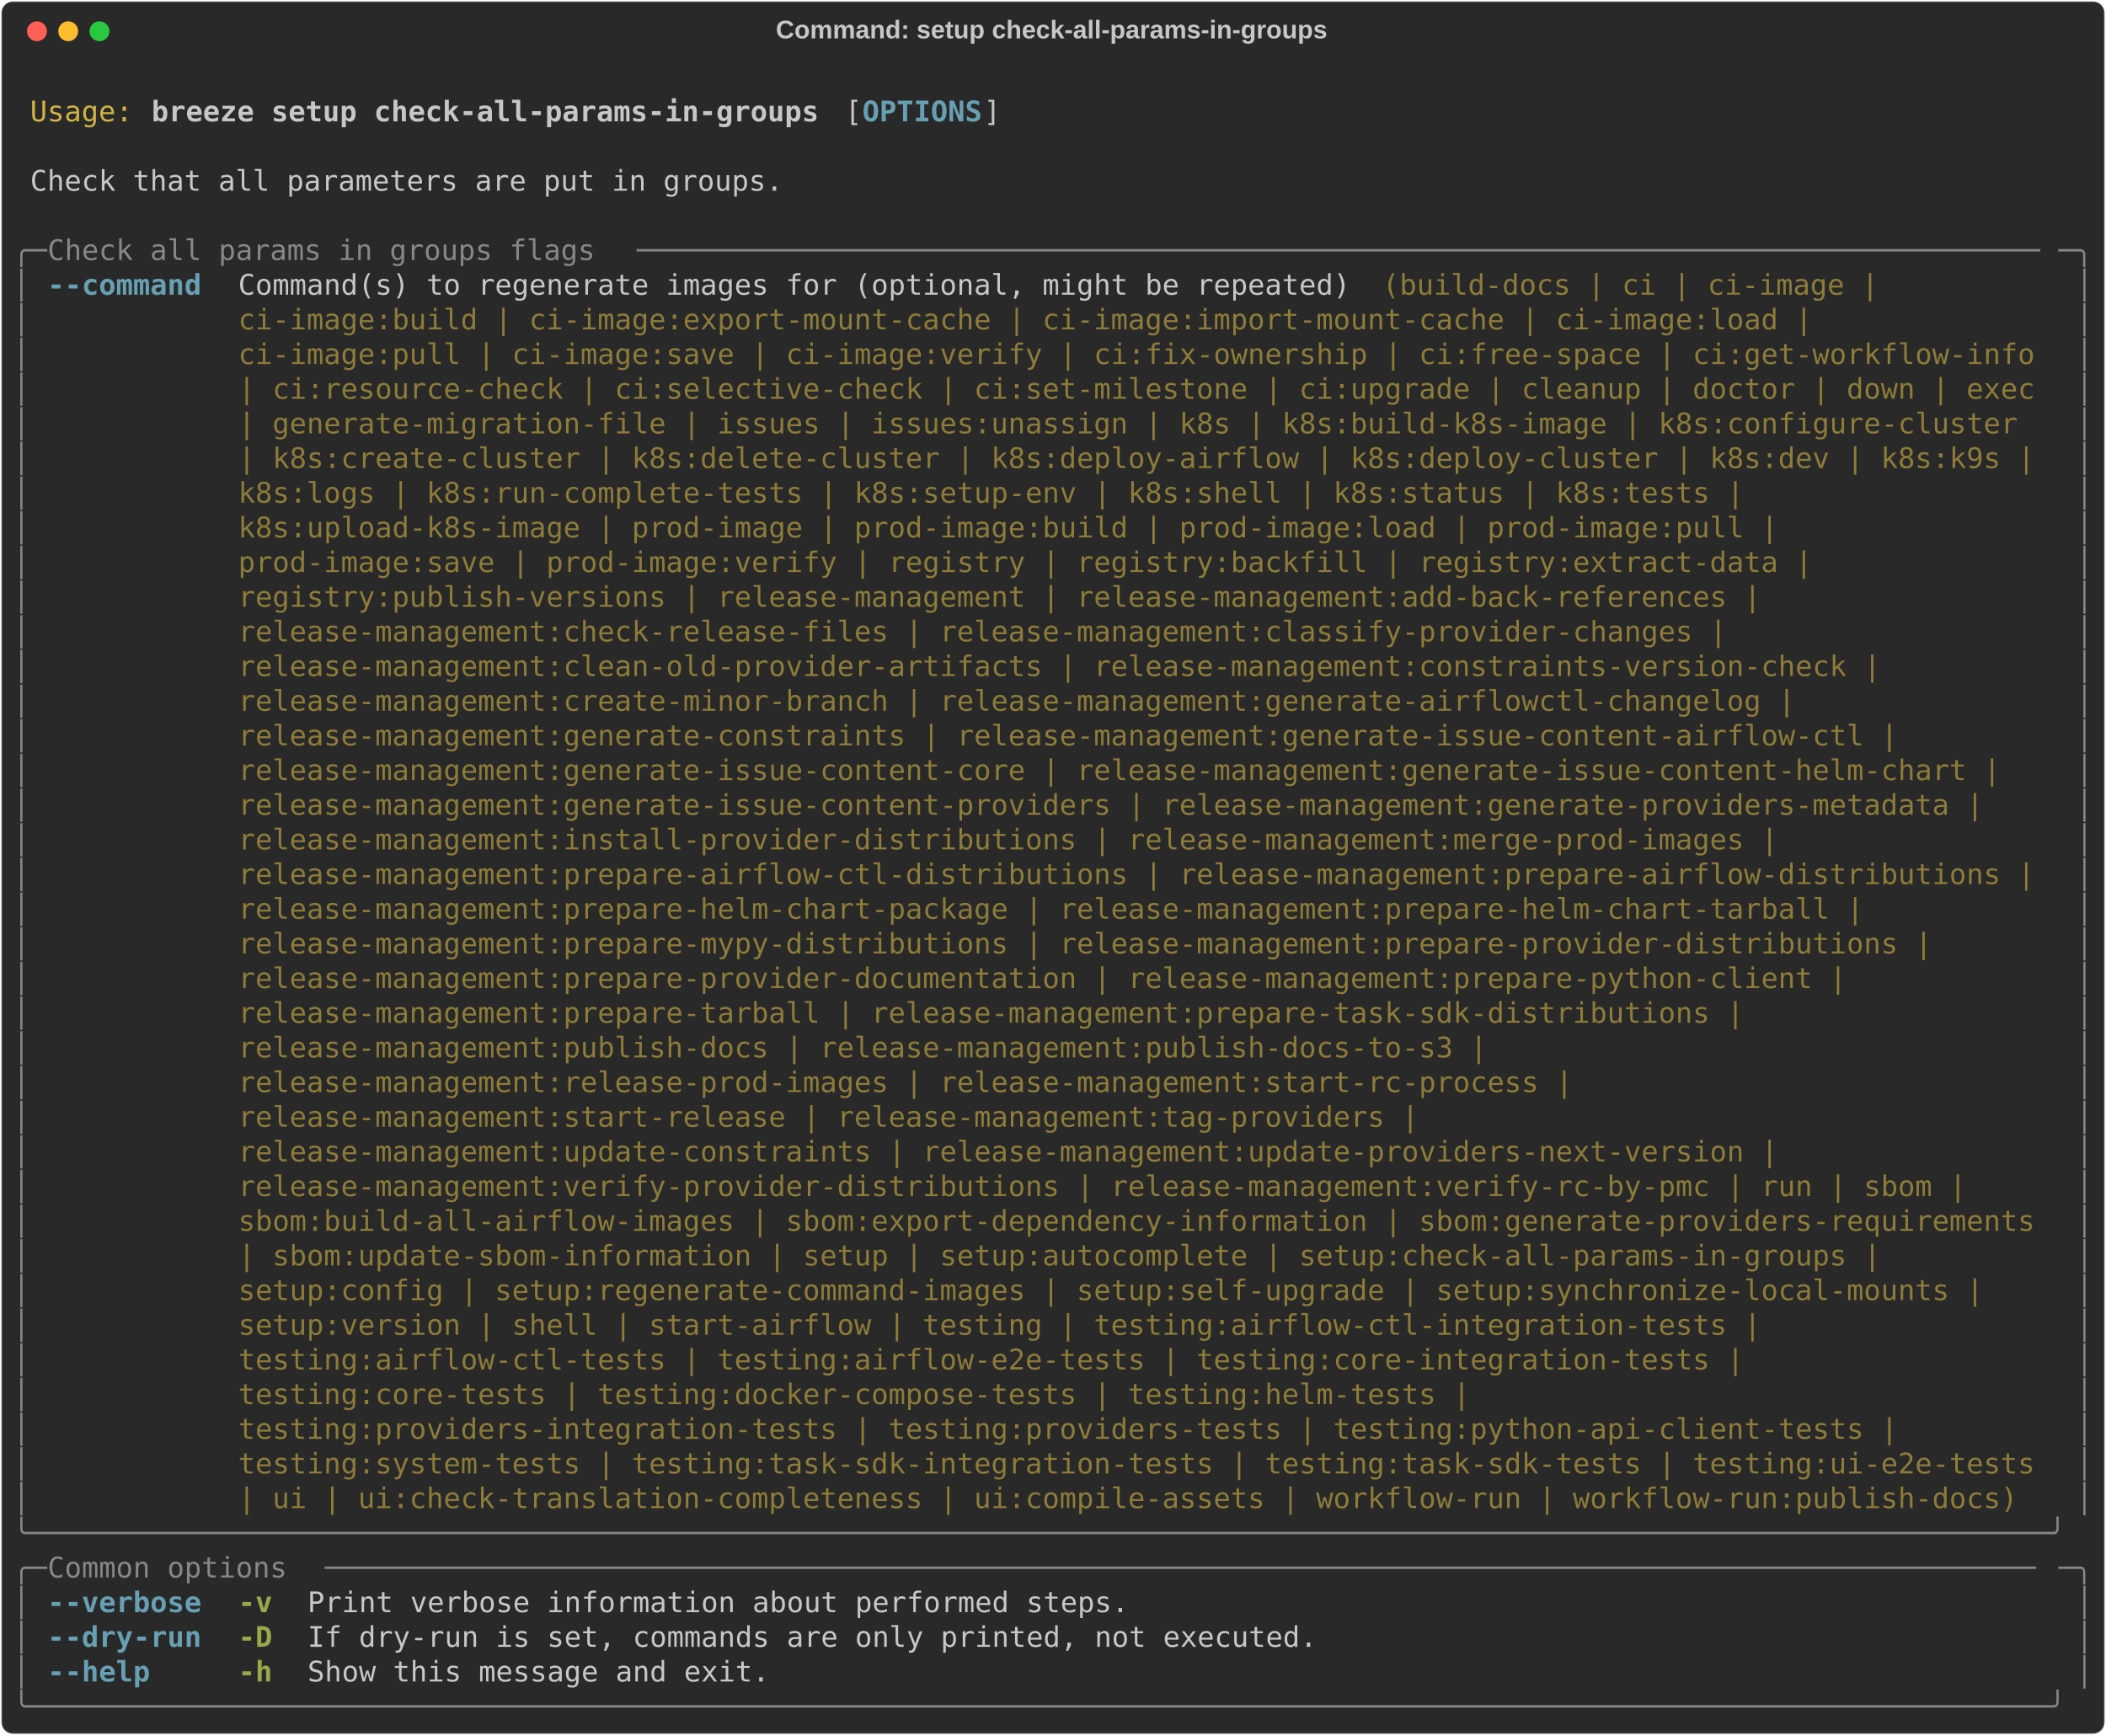
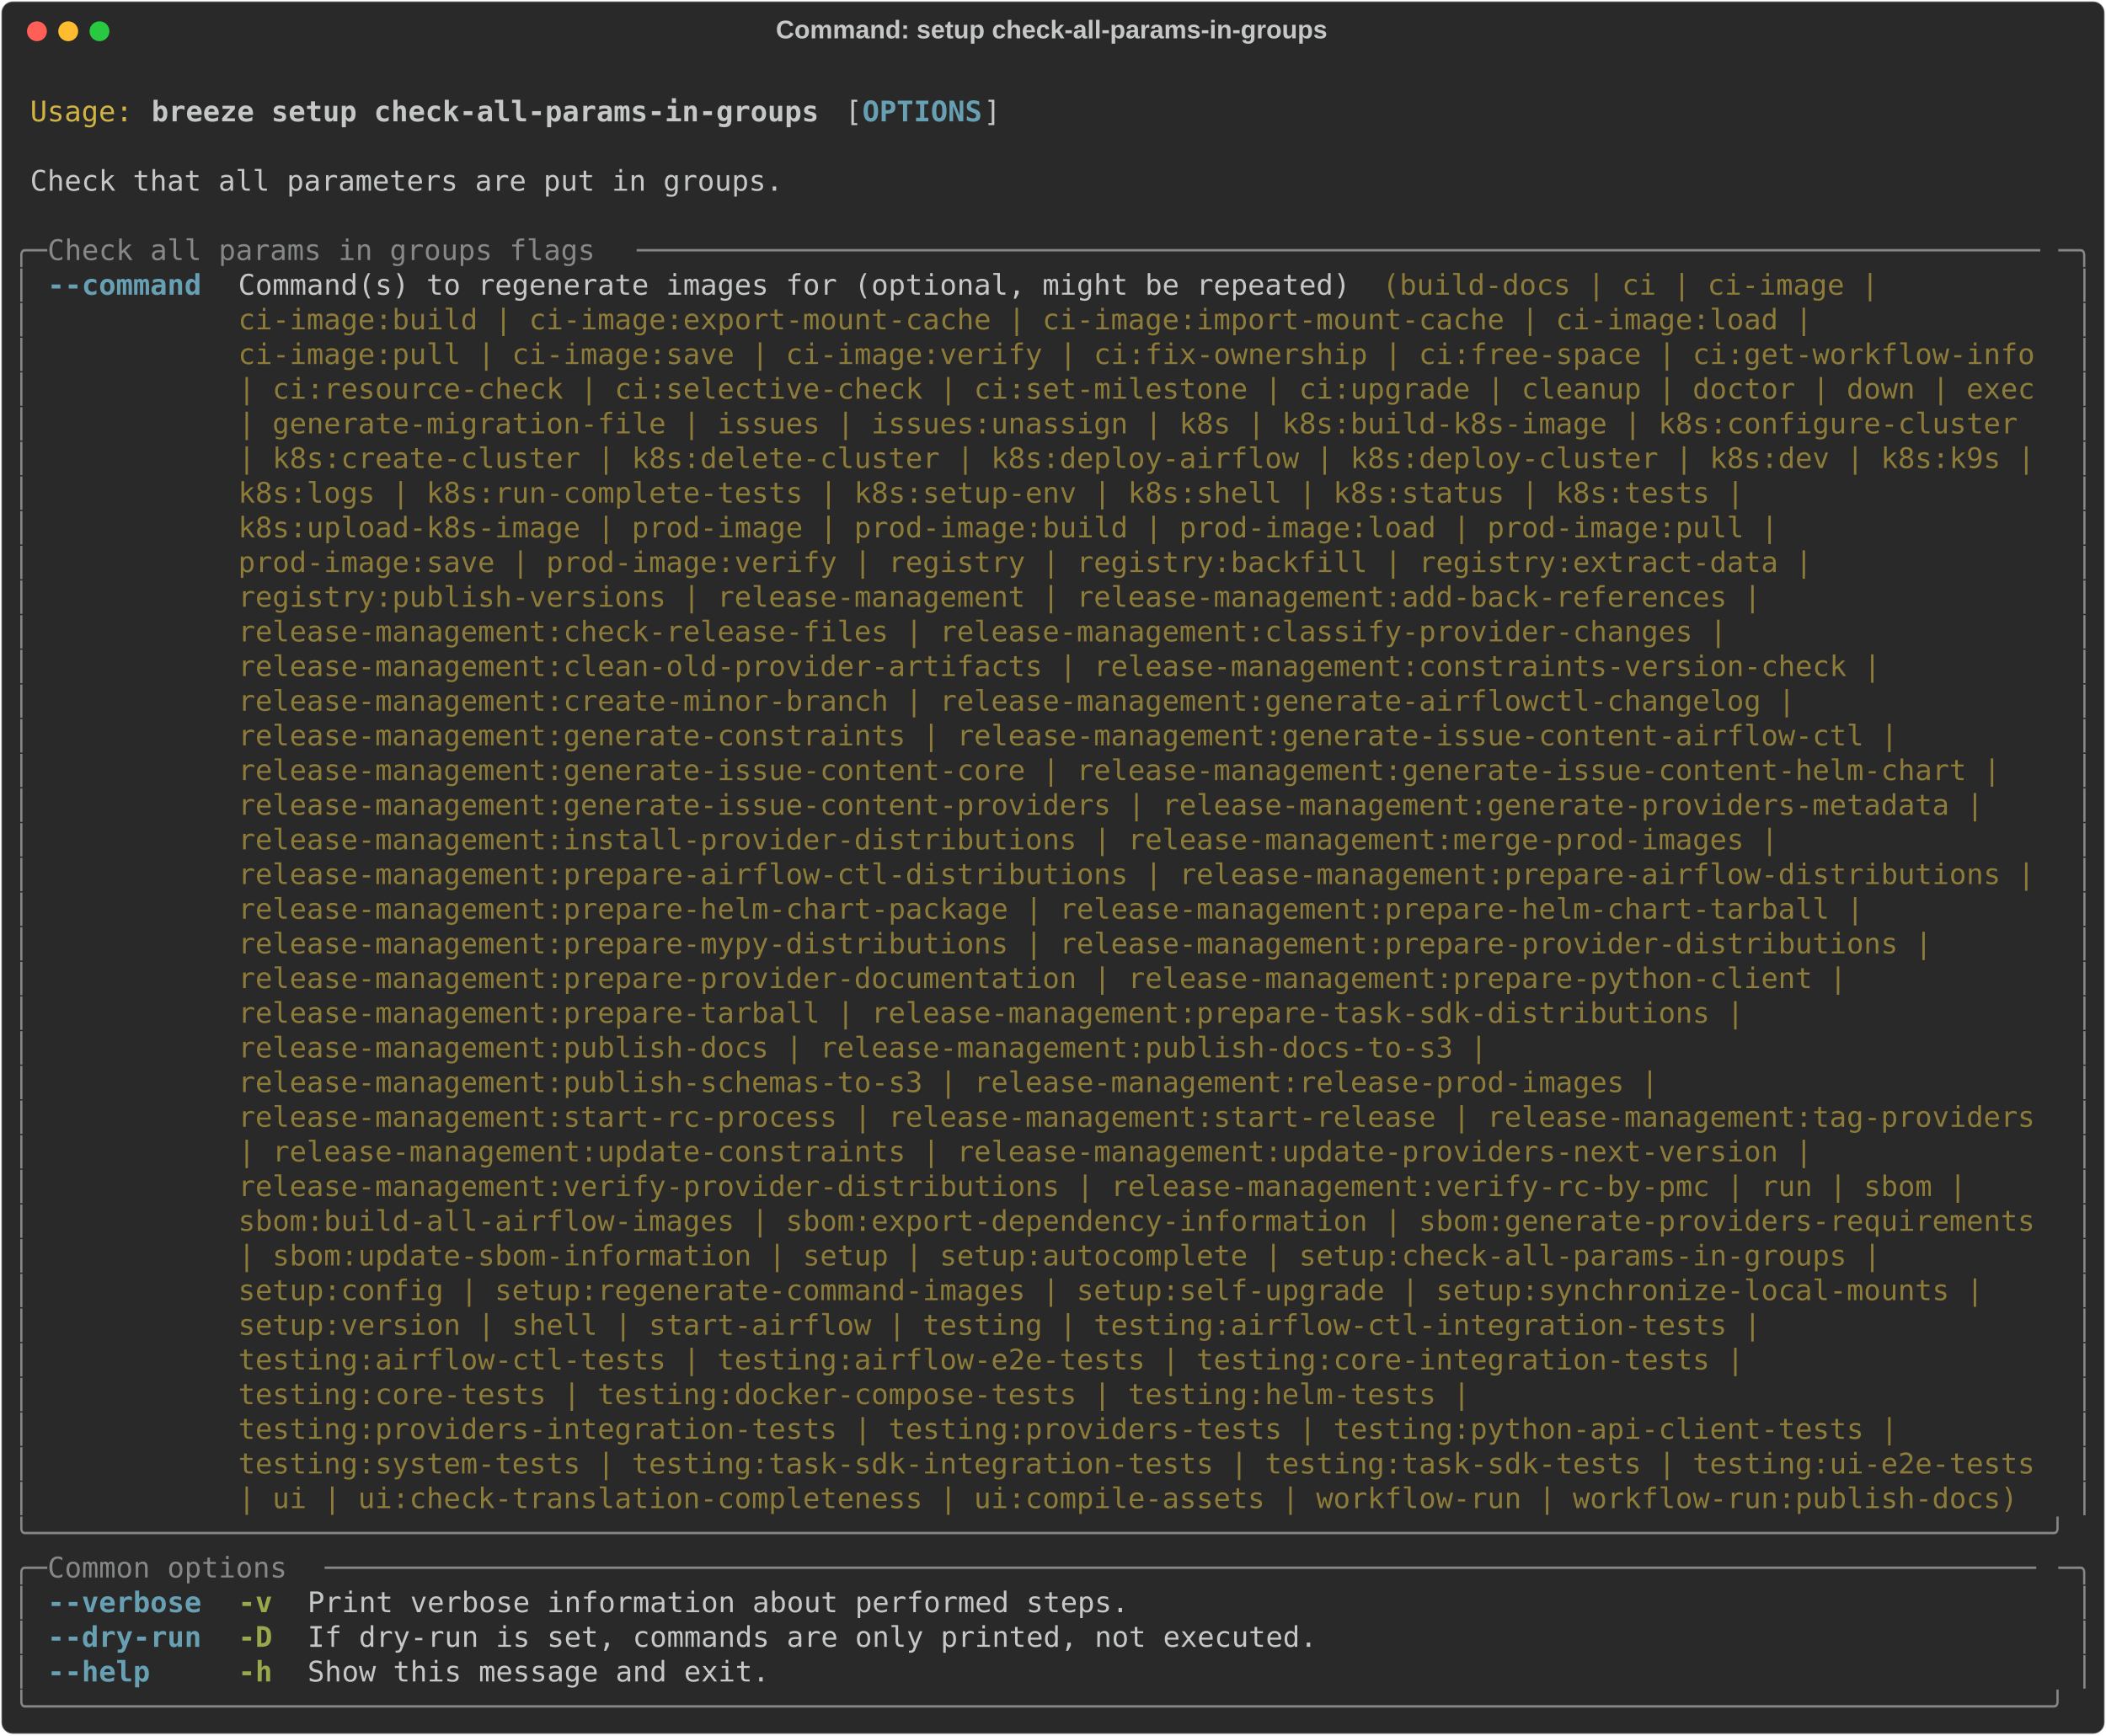
<svg xmlns="http://www.w3.org/2000/svg" class="rich-terminal" viewBox="0 0 1482 1221.2">
  <style>

    @font-face {
        font-family: "Fira Code";
        src: local("FiraCode-Regular"),
                url("https://cdnjs.cloudflare.com/ajax/libs/firacode/6.2.0/woff2/FiraCode-Regular.woff2") format("woff2"),
                url("https://cdnjs.cloudflare.com/ajax/libs/firacode/6.2.0/woff/FiraCode-Regular.woff") format("woff");
        font-style: normal;
        font-weight: 400;
    }
    @font-face {
        font-family: "Fira Code";
        src: local("FiraCode-Bold"),
                url("https://cdnjs.cloudflare.com/ajax/libs/firacode/6.2.0/woff2/FiraCode-Bold.woff2") format("woff2"),
                url("https://cdnjs.cloudflare.com/ajax/libs/firacode/6.2.0/woff/FiraCode-Bold.woff") format("woff");
        font-style: bold;
        font-weight: 700;
    }

    .breeze-setup-check-all-params-in-groups-matrix {
        font-family: Fira Code, monospace;
        font-size: 20px;
        line-height: 24.4px;
        font-variant-east-asian: full-width;
    }

    .breeze-setup-check-all-params-in-groups-title {
        font-size: 18px;
        font-weight: bold;
        font-family: arial;
    }

    .breeze-setup-check-all-params-in-groups-r1 { fill: #c5c8c6 }
.breeze-setup-check-all-params-in-groups-r2 { fill: #d0b344 }
.breeze-setup-check-all-params-in-groups-r3 { fill: #c5c8c6;font-weight: bold }
.breeze-setup-check-all-params-in-groups-r4 { fill: #68a0b3;font-weight: bold }
.breeze-setup-check-all-params-in-groups-r5 { fill: #868887 }
.breeze-setup-check-all-params-in-groups-r6 { fill: #8d7b39 }
.breeze-setup-check-all-params-in-groups-r7 { fill: #98a84b;font-weight: bold }
    </style>
  <defs>
    <clipPath id="breeze-setup-check-all-params-in-groups-clip-terminal">
      <rect x="0" y="0" width="1463.0" height="1170.2" />
    </clipPath>
    <clipPath id="breeze-setup-check-all-params-in-groups-line-0">
      <rect x="0" y="1.5" width="1464" height="24.65" />
    </clipPath>
    <clipPath id="breeze-setup-check-all-params-in-groups-line-1">
      <rect x="0" y="25.9" width="1464" height="24.65" />
    </clipPath>
    <clipPath id="breeze-setup-check-all-params-in-groups-line-2">
      <rect x="0" y="50.3" width="1464" height="24.65" />
    </clipPath>
    <clipPath id="breeze-setup-check-all-params-in-groups-line-3">
      <rect x="0" y="74.7" width="1464" height="24.65" />
    </clipPath>
    <clipPath id="breeze-setup-check-all-params-in-groups-line-4">
      <rect x="0" y="99.1" width="1464" height="24.65" />
    </clipPath>
    <clipPath id="breeze-setup-check-all-params-in-groups-line-5">
      <rect x="0" y="123.5" width="1464" height="24.65" />
    </clipPath>
    <clipPath id="breeze-setup-check-all-params-in-groups-line-6">
      <rect x="0" y="147.9" width="1464" height="24.65" />
    </clipPath>
    <clipPath id="breeze-setup-check-all-params-in-groups-line-7">
      <rect x="0" y="172.3" width="1464" height="24.65" />
    </clipPath>
    <clipPath id="breeze-setup-check-all-params-in-groups-line-8">
      <rect x="0" y="196.7" width="1464" height="24.65" />
    </clipPath>
    <clipPath id="breeze-setup-check-all-params-in-groups-line-9">
      <rect x="0" y="221.1" width="1464" height="24.65" />
    </clipPath>
    <clipPath id="breeze-setup-check-all-params-in-groups-line-10">
      <rect x="0" y="245.5" width="1464" height="24.65" />
    </clipPath>
    <clipPath id="breeze-setup-check-all-params-in-groups-line-11">
      <rect x="0" y="269.9" width="1464" height="24.65" />
    </clipPath>
    <clipPath id="breeze-setup-check-all-params-in-groups-line-12">
      <rect x="0" y="294.3" width="1464" height="24.65" />
    </clipPath>
    <clipPath id="breeze-setup-check-all-params-in-groups-line-13">
      <rect x="0" y="318.7" width="1464" height="24.65" />
    </clipPath>
    <clipPath id="breeze-setup-check-all-params-in-groups-line-14">
      <rect x="0" y="343.1" width="1464" height="24.65" />
    </clipPath>
    <clipPath id="breeze-setup-check-all-params-in-groups-line-15">
      <rect x="0" y="367.5" width="1464" height="24.65" />
    </clipPath>
    <clipPath id="breeze-setup-check-all-params-in-groups-line-16">
      <rect x="0" y="391.9" width="1464" height="24.65" />
    </clipPath>
    <clipPath id="breeze-setup-check-all-params-in-groups-line-17">
      <rect x="0" y="416.3" width="1464" height="24.65" />
    </clipPath>
    <clipPath id="breeze-setup-check-all-params-in-groups-line-18">
      <rect x="0" y="440.7" width="1464" height="24.65" />
    </clipPath>
    <clipPath id="breeze-setup-check-all-params-in-groups-line-19">
      <rect x="0" y="465.1" width="1464" height="24.65" />
    </clipPath>
    <clipPath id="breeze-setup-check-all-params-in-groups-line-20">
      <rect x="0" y="489.5" width="1464" height="24.65" />
    </clipPath>
    <clipPath id="breeze-setup-check-all-params-in-groups-line-21">
      <rect x="0" y="513.9" width="1464" height="24.65" />
    </clipPath>
    <clipPath id="breeze-setup-check-all-params-in-groups-line-22">
      <rect x="0" y="538.3" width="1464" height="24.65" />
    </clipPath>
    <clipPath id="breeze-setup-check-all-params-in-groups-line-23">
      <rect x="0" y="562.7" width="1464" height="24.65" />
    </clipPath>
    <clipPath id="breeze-setup-check-all-params-in-groups-line-24">
      <rect x="0" y="587.1" width="1464" height="24.65" />
    </clipPath>
    <clipPath id="breeze-setup-check-all-params-in-groups-line-25">
      <rect x="0" y="611.5" width="1464" height="24.65" />
    </clipPath>
    <clipPath id="breeze-setup-check-all-params-in-groups-line-26">
      <rect x="0" y="635.9" width="1464" height="24.65" />
    </clipPath>
    <clipPath id="breeze-setup-check-all-params-in-groups-line-27">
      <rect x="0" y="660.3" width="1464" height="24.65" />
    </clipPath>
    <clipPath id="breeze-setup-check-all-params-in-groups-line-28">
      <rect x="0" y="684.7" width="1464" height="24.65" />
    </clipPath>
    <clipPath id="breeze-setup-check-all-params-in-groups-line-29">
      <rect x="0" y="709.1" width="1464" height="24.65" />
    </clipPath>
    <clipPath id="breeze-setup-check-all-params-in-groups-line-30">
      <rect x="0" y="733.5" width="1464" height="24.65" />
    </clipPath>
    <clipPath id="breeze-setup-check-all-params-in-groups-line-31">
      <rect x="0" y="757.9" width="1464" height="24.65" />
    </clipPath>
    <clipPath id="breeze-setup-check-all-params-in-groups-line-32">
      <rect x="0" y="782.3" width="1464" height="24.65" />
    </clipPath>
    <clipPath id="breeze-setup-check-all-params-in-groups-line-33">
      <rect x="0" y="806.7" width="1464" height="24.65" />
    </clipPath>
    <clipPath id="breeze-setup-check-all-params-in-groups-line-34">
      <rect x="0" y="831.1" width="1464" height="24.65" />
    </clipPath>
    <clipPath id="breeze-setup-check-all-params-in-groups-line-35">
      <rect x="0" y="855.5" width="1464" height="24.65" />
    </clipPath>
    <clipPath id="breeze-setup-check-all-params-in-groups-line-36">
      <rect x="0" y="879.9" width="1464" height="24.65" />
    </clipPath>
    <clipPath id="breeze-setup-check-all-params-in-groups-line-37">
      <rect x="0" y="904.3" width="1464" height="24.65" />
    </clipPath>
    <clipPath id="breeze-setup-check-all-params-in-groups-line-38">
      <rect x="0" y="928.7" width="1464" height="24.65" />
    </clipPath>
    <clipPath id="breeze-setup-check-all-params-in-groups-line-39">
      <rect x="0" y="953.1" width="1464" height="24.65" />
    </clipPath>
    <clipPath id="breeze-setup-check-all-params-in-groups-line-40">
      <rect x="0" y="977.5" width="1464" height="24.65" />
    </clipPath>
    <clipPath id="breeze-setup-check-all-params-in-groups-line-41">
      <rect x="0" y="1001.9" width="1464" height="24.65" />
    </clipPath>
    <clipPath id="breeze-setup-check-all-params-in-groups-line-42">
      <rect x="0" y="1026.3" width="1464" height="24.65" />
    </clipPath>
    <clipPath id="breeze-setup-check-all-params-in-groups-line-43">
      <rect x="0" y="1050.7" width="1464" height="24.65" />
    </clipPath>
    <clipPath id="breeze-setup-check-all-params-in-groups-line-44">
      <rect x="0" y="1075.1" width="1464" height="24.65" />
    </clipPath>
    <clipPath id="breeze-setup-check-all-params-in-groups-line-45">
      <rect x="0" y="1099.5" width="1464" height="24.65" />
    </clipPath>
    <clipPath id="breeze-setup-check-all-params-in-groups-line-46">
      <rect x="0" y="1123.9" width="1464" height="24.65" />
    </clipPath>
  </defs>
  <rect fill="#292929" stroke="rgba(255,255,255,0.35)" stroke-width="1" x="1" y="1" width="1480" height="1219.2" rx="8" />
  <text class="breeze-setup-check-all-params-in-groups-title" fill="#c5c8c6" text-anchor="middle" x="740" y="27">Command: setup check-all-params-in-groups</text>
  <g transform="translate(26,22)">
    <circle cx="0" cy="0" r="7" fill="#ff5f57" />
    <circle cx="22" cy="0" r="7" fill="#febc2e" />
    <circle cx="44" cy="0" r="7" fill="#28c840" />
  </g>
  <g transform="translate(9, 41)" clip-path="url(#breeze-setup-check-all-params-in-groups-clip-terminal)">
    <g class="breeze-setup-check-all-params-in-groups-matrix">
      <text class="breeze-setup-check-all-params-in-groups-r1" x="1464" y="20" textLength="12.2" clip-path="url(#breeze-setup-check-all-params-in-groups-line-0)">
</text>
      <text class="breeze-setup-check-all-params-in-groups-r2" x="12.2" y="44.4" textLength="73.2" clip-path="url(#breeze-setup-check-all-params-in-groups-line-1)">Usage:</text>
      <text class="breeze-setup-check-all-params-in-groups-r3" x="97.6" y="44.4" textLength="475.8" clip-path="url(#breeze-setup-check-all-params-in-groups-line-1)">breeze setup check-all-params-in-groups</text>
      <text class="breeze-setup-check-all-params-in-groups-r1" x="585.6" y="44.4" textLength="12.2" clip-path="url(#breeze-setup-check-all-params-in-groups-line-1)">[</text>
      <text class="breeze-setup-check-all-params-in-groups-r4" x="597.8" y="44.4" textLength="85.4" clip-path="url(#breeze-setup-check-all-params-in-groups-line-1)">OPTIONS</text>
      <text class="breeze-setup-check-all-params-in-groups-r1" x="683.2" y="44.4" textLength="12.2" clip-path="url(#breeze-setup-check-all-params-in-groups-line-1)">]</text>
      <text class="breeze-setup-check-all-params-in-groups-r1" x="1464" y="44.4" textLength="12.2" clip-path="url(#breeze-setup-check-all-params-in-groups-line-1)">
</text>
      <text class="breeze-setup-check-all-params-in-groups-r1" x="1464" y="68.8" textLength="12.2" clip-path="url(#breeze-setup-check-all-params-in-groups-line-2)">
</text>
      <text class="breeze-setup-check-all-params-in-groups-r1" x="12.2" y="93.2" textLength="536.8" clip-path="url(#breeze-setup-check-all-params-in-groups-line-3)">Check that all parameters are put in groups.</text>
      <text class="breeze-setup-check-all-params-in-groups-r1" x="1464" y="93.2" textLength="12.2" clip-path="url(#breeze-setup-check-all-params-in-groups-line-3)">
</text>
      <text class="breeze-setup-check-all-params-in-groups-r1" x="1464" y="117.6" textLength="12.2" clip-path="url(#breeze-setup-check-all-params-in-groups-line-4)">
</text>
      <text class="breeze-setup-check-all-params-in-groups-r5" x="0" y="142" textLength="24.4" clip-path="url(#breeze-setup-check-all-params-in-groups-line-5)">╭─</text>
      <text class="breeze-setup-check-all-params-in-groups-r5" x="24.4" y="142" textLength="414.8" clip-path="url(#breeze-setup-check-all-params-in-groups-line-5)"> Check all params in groups flags </text>
      <text class="breeze-setup-check-all-params-in-groups-r5" x="439.2" y="142" textLength="1000.4" clip-path="url(#breeze-setup-check-all-params-in-groups-line-5)">──────────────────────────────────────────────────────────────────────────────────</text>
      <text class="breeze-setup-check-all-params-in-groups-r5" x="1439.6" y="142" textLength="24.4" clip-path="url(#breeze-setup-check-all-params-in-groups-line-5)">─╮</text>
      <text class="breeze-setup-check-all-params-in-groups-r1" x="1464" y="142" textLength="12.2" clip-path="url(#breeze-setup-check-all-params-in-groups-line-5)">
</text>
      <text class="breeze-setup-check-all-params-in-groups-r5" x="0" y="166.4" textLength="12.2" clip-path="url(#breeze-setup-check-all-params-in-groups-line-6)">│</text>
      <text class="breeze-setup-check-all-params-in-groups-r4" x="24.4" y="166.4" textLength="109.8" clip-path="url(#breeze-setup-check-all-params-in-groups-line-6)">--command</text>
      <text class="breeze-setup-check-all-params-in-groups-r1" x="158.6" y="166.4" textLength="805.2" clip-path="url(#breeze-setup-check-all-params-in-groups-line-6)">Command(s) to regenerate images for (optional, might be repeated) </text>
      <text class="breeze-setup-check-all-params-in-groups-r6" x="963.8" y="166.4" textLength="366" clip-path="url(#breeze-setup-check-all-params-in-groups-line-6)">(build-docs | ci | ci-image | </text>
      <text class="breeze-setup-check-all-params-in-groups-r5" x="1451.8" y="166.4" textLength="12.2" clip-path="url(#breeze-setup-check-all-params-in-groups-line-6)">│</text>
      <text class="breeze-setup-check-all-params-in-groups-r1" x="1464" y="166.4" textLength="12.2" clip-path="url(#breeze-setup-check-all-params-in-groups-line-6)">
</text>
      <text class="breeze-setup-check-all-params-in-groups-r5" x="0" y="190.8" textLength="12.2" clip-path="url(#breeze-setup-check-all-params-in-groups-line-7)">│</text>
      <text class="breeze-setup-check-all-params-in-groups-r6" x="158.6" y="190.8" textLength="1134.6" clip-path="url(#breeze-setup-check-all-params-in-groups-line-7)">ci-image:build | ci-image:export-mount-cache | ci-image:import-mount-cache | ci-image:load | </text>
      <text class="breeze-setup-check-all-params-in-groups-r5" x="1451.8" y="190.8" textLength="12.2" clip-path="url(#breeze-setup-check-all-params-in-groups-line-7)">│</text>
      <text class="breeze-setup-check-all-params-in-groups-r1" x="1464" y="190.8" textLength="12.2" clip-path="url(#breeze-setup-check-all-params-in-groups-line-7)">
</text>
      <text class="breeze-setup-check-all-params-in-groups-r5" x="0" y="215.2" textLength="12.2" clip-path="url(#breeze-setup-check-all-params-in-groups-line-8)">│</text>
      <text class="breeze-setup-check-all-params-in-groups-r6" x="158.6" y="215.2" textLength="1281" clip-path="url(#breeze-setup-check-all-params-in-groups-line-8)">ci-image:pull | ci-image:save | ci-image:verify | ci:fix-ownership | ci:free-space | ci:get-workflow-info</text>
      <text class="breeze-setup-check-all-params-in-groups-r5" x="1451.8" y="215.2" textLength="12.2" clip-path="url(#breeze-setup-check-all-params-in-groups-line-8)">│</text>
      <text class="breeze-setup-check-all-params-in-groups-r1" x="1464" y="215.2" textLength="12.2" clip-path="url(#breeze-setup-check-all-params-in-groups-line-8)">
</text>
      <text class="breeze-setup-check-all-params-in-groups-r5" x="0" y="239.6" textLength="12.2" clip-path="url(#breeze-setup-check-all-params-in-groups-line-9)">│</text>
      <text class="breeze-setup-check-all-params-in-groups-r6" x="158.6" y="239.6" textLength="1281" clip-path="url(#breeze-setup-check-all-params-in-groups-line-9)">| ci:resource-check | ci:selective-check | ci:set-milestone | ci:upgrade | cleanup | doctor | down | exec</text>
      <text class="breeze-setup-check-all-params-in-groups-r5" x="1451.8" y="239.6" textLength="12.2" clip-path="url(#breeze-setup-check-all-params-in-groups-line-9)">│</text>
      <text class="breeze-setup-check-all-params-in-groups-r1" x="1464" y="239.6" textLength="12.2" clip-path="url(#breeze-setup-check-all-params-in-groups-line-9)">
</text>
      <text class="breeze-setup-check-all-params-in-groups-r5" x="0" y="264" textLength="12.2" clip-path="url(#breeze-setup-check-all-params-in-groups-line-10)">│</text>
      <text class="breeze-setup-check-all-params-in-groups-r6" x="158.6" y="264" textLength="1281" clip-path="url(#breeze-setup-check-all-params-in-groups-line-10)">| generate-migration-file | issues | issues:unassign | k8s | k8s:build-k8s-image | k8s:configure-cluster </text>
      <text class="breeze-setup-check-all-params-in-groups-r5" x="1451.8" y="264" textLength="12.2" clip-path="url(#breeze-setup-check-all-params-in-groups-line-10)">│</text>
      <text class="breeze-setup-check-all-params-in-groups-r1" x="1464" y="264" textLength="12.2" clip-path="url(#breeze-setup-check-all-params-in-groups-line-10)">
</text>
      <text class="breeze-setup-check-all-params-in-groups-r5" x="0" y="288.4" textLength="12.2" clip-path="url(#breeze-setup-check-all-params-in-groups-line-11)">│</text>
      <text class="breeze-setup-check-all-params-in-groups-r6" x="158.6" y="288.4" textLength="1281" clip-path="url(#breeze-setup-check-all-params-in-groups-line-11)">| k8s:create-cluster | k8s:delete-cluster | k8s:deploy-airflow | k8s:deploy-cluster | k8s:dev | k8s:k9s |</text>
      <text class="breeze-setup-check-all-params-in-groups-r5" x="1451.8" y="288.4" textLength="12.2" clip-path="url(#breeze-setup-check-all-params-in-groups-line-11)">│</text>
      <text class="breeze-setup-check-all-params-in-groups-r1" x="1464" y="288.4" textLength="12.2" clip-path="url(#breeze-setup-check-all-params-in-groups-line-11)">
</text>
      <text class="breeze-setup-check-all-params-in-groups-r5" x="0" y="312.8" textLength="12.2" clip-path="url(#breeze-setup-check-all-params-in-groups-line-12)">│</text>
      <text class="breeze-setup-check-all-params-in-groups-r6" x="158.6" y="312.8" textLength="1085.8" clip-path="url(#breeze-setup-check-all-params-in-groups-line-12)">k8s:logs | k8s:run-complete-tests | k8s:setup-env | k8s:shell | k8s:status | k8s:tests | </text>
      <text class="breeze-setup-check-all-params-in-groups-r5" x="1451.8" y="312.8" textLength="12.2" clip-path="url(#breeze-setup-check-all-params-in-groups-line-12)">│</text>
      <text class="breeze-setup-check-all-params-in-groups-r1" x="1464" y="312.8" textLength="12.2" clip-path="url(#breeze-setup-check-all-params-in-groups-line-12)">
</text>
      <text class="breeze-setup-check-all-params-in-groups-r5" x="0" y="337.2" textLength="12.2" clip-path="url(#breeze-setup-check-all-params-in-groups-line-13)">│</text>
      <text class="breeze-setup-check-all-params-in-groups-r6" x="158.6" y="337.2" textLength="1110.2" clip-path="url(#breeze-setup-check-all-params-in-groups-line-13)">k8s:upload-k8s-image | prod-image | prod-image:build | prod-image:load | prod-image:pull | </text>
      <text class="breeze-setup-check-all-params-in-groups-r5" x="1451.8" y="337.2" textLength="12.2" clip-path="url(#breeze-setup-check-all-params-in-groups-line-13)">│</text>
      <text class="breeze-setup-check-all-params-in-groups-r1" x="1464" y="337.2" textLength="12.2" clip-path="url(#breeze-setup-check-all-params-in-groups-line-13)">
</text>
      <text class="breeze-setup-check-all-params-in-groups-r5" x="0" y="361.6" textLength="12.2" clip-path="url(#breeze-setup-check-all-params-in-groups-line-14)">│</text>
      <text class="breeze-setup-check-all-params-in-groups-r6" x="158.6" y="361.6" textLength="1134.6" clip-path="url(#breeze-setup-check-all-params-in-groups-line-14)">prod-image:save | prod-image:verify | registry | registry:backfill | registry:extract-data | </text>
      <text class="breeze-setup-check-all-params-in-groups-r5" x="1451.8" y="361.6" textLength="12.2" clip-path="url(#breeze-setup-check-all-params-in-groups-line-14)">│</text>
      <text class="breeze-setup-check-all-params-in-groups-r1" x="1464" y="361.6" textLength="12.2" clip-path="url(#breeze-setup-check-all-params-in-groups-line-14)">
</text>
      <text class="breeze-setup-check-all-params-in-groups-r5" x="0" y="386" textLength="12.2" clip-path="url(#breeze-setup-check-all-params-in-groups-line-15)">│</text>
      <text class="breeze-setup-check-all-params-in-groups-r6" x="158.6" y="386" textLength="1098" clip-path="url(#breeze-setup-check-all-params-in-groups-line-15)">registry:publish-versions | release-management | release-management:add-back-references | </text>
      <text class="breeze-setup-check-all-params-in-groups-r5" x="1451.8" y="386" textLength="12.2" clip-path="url(#breeze-setup-check-all-params-in-groups-line-15)">│</text>
      <text class="breeze-setup-check-all-params-in-groups-r1" x="1464" y="386" textLength="12.2" clip-path="url(#breeze-setup-check-all-params-in-groups-line-15)">
</text>
      <text class="breeze-setup-check-all-params-in-groups-r5" x="0" y="410.4" textLength="12.2" clip-path="url(#breeze-setup-check-all-params-in-groups-line-16)">│</text>
      <text class="breeze-setup-check-all-params-in-groups-r6" x="158.6" y="410.4" textLength="1073.6" clip-path="url(#breeze-setup-check-all-params-in-groups-line-16)">release-management:check-release-files | release-management:classify-provider-changes | </text>
      <text class="breeze-setup-check-all-params-in-groups-r5" x="1451.8" y="410.4" textLength="12.2" clip-path="url(#breeze-setup-check-all-params-in-groups-line-16)">│</text>
      <text class="breeze-setup-check-all-params-in-groups-r1" x="1464" y="410.4" textLength="12.2" clip-path="url(#breeze-setup-check-all-params-in-groups-line-16)">
</text>
      <text class="breeze-setup-check-all-params-in-groups-r5" x="0" y="434.8" textLength="12.2" clip-path="url(#breeze-setup-check-all-params-in-groups-line-17)">│</text>
      <text class="breeze-setup-check-all-params-in-groups-r6" x="158.6" y="434.8" textLength="1183.4" clip-path="url(#breeze-setup-check-all-params-in-groups-line-17)">release-management:clean-old-provider-artifacts | release-management:constraints-version-check | </text>
      <text class="breeze-setup-check-all-params-in-groups-r5" x="1451.8" y="434.8" textLength="12.2" clip-path="url(#breeze-setup-check-all-params-in-groups-line-17)">│</text>
      <text class="breeze-setup-check-all-params-in-groups-r1" x="1464" y="434.8" textLength="12.2" clip-path="url(#breeze-setup-check-all-params-in-groups-line-17)">
</text>
      <text class="breeze-setup-check-all-params-in-groups-r5" x="0" y="459.2" textLength="12.2" clip-path="url(#breeze-setup-check-all-params-in-groups-line-18)">│</text>
      <text class="breeze-setup-check-all-params-in-groups-r6" x="158.6" y="459.2" textLength="1122.4" clip-path="url(#breeze-setup-check-all-params-in-groups-line-18)">release-management:create-minor-branch | release-management:generate-airflowctl-changelog | </text>
      <text class="breeze-setup-check-all-params-in-groups-r5" x="1451.8" y="459.2" textLength="12.2" clip-path="url(#breeze-setup-check-all-params-in-groups-line-18)">│</text>
      <text class="breeze-setup-check-all-params-in-groups-r1" x="1464" y="459.2" textLength="12.2" clip-path="url(#breeze-setup-check-all-params-in-groups-line-18)">
</text>
      <text class="breeze-setup-check-all-params-in-groups-r5" x="0" y="483.6" textLength="12.2" clip-path="url(#breeze-setup-check-all-params-in-groups-line-19)">│</text>
      <text class="breeze-setup-check-all-params-in-groups-r6" x="158.6" y="483.6" textLength="1195.6" clip-path="url(#breeze-setup-check-all-params-in-groups-line-19)">release-management:generate-constraints | release-management:generate-issue-content-airflow-ctl | </text>
      <text class="breeze-setup-check-all-params-in-groups-r5" x="1451.8" y="483.6" textLength="12.2" clip-path="url(#breeze-setup-check-all-params-in-groups-line-19)">│</text>
      <text class="breeze-setup-check-all-params-in-groups-r1" x="1464" y="483.6" textLength="12.2" clip-path="url(#breeze-setup-check-all-params-in-groups-line-19)">
</text>
      <text class="breeze-setup-check-all-params-in-groups-r5" x="0" y="508" textLength="12.2" clip-path="url(#breeze-setup-check-all-params-in-groups-line-20)">│</text>
      <text class="breeze-setup-check-all-params-in-groups-r6" x="158.6" y="508" textLength="1268.8" clip-path="url(#breeze-setup-check-all-params-in-groups-line-20)">release-management:generate-issue-content-core | release-management:generate-issue-content-helm-chart | </text>
      <text class="breeze-setup-check-all-params-in-groups-r5" x="1451.8" y="508" textLength="12.2" clip-path="url(#breeze-setup-check-all-params-in-groups-line-20)">│</text>
      <text class="breeze-setup-check-all-params-in-groups-r1" x="1464" y="508" textLength="12.2" clip-path="url(#breeze-setup-check-all-params-in-groups-line-20)">
</text>
      <text class="breeze-setup-check-all-params-in-groups-r5" x="0" y="532.4" textLength="12.2" clip-path="url(#breeze-setup-check-all-params-in-groups-line-21)">│</text>
      <text class="breeze-setup-check-all-params-in-groups-r6" x="158.6" y="532.4" textLength="1256.6" clip-path="url(#breeze-setup-check-all-params-in-groups-line-21)">release-management:generate-issue-content-providers | release-management:generate-providers-metadata | </text>
      <text class="breeze-setup-check-all-params-in-groups-r5" x="1451.8" y="532.4" textLength="12.2" clip-path="url(#breeze-setup-check-all-params-in-groups-line-21)">│</text>
      <text class="breeze-setup-check-all-params-in-groups-r1" x="1464" y="532.4" textLength="12.2" clip-path="url(#breeze-setup-check-all-params-in-groups-line-21)">
</text>
      <text class="breeze-setup-check-all-params-in-groups-r5" x="0" y="556.8" textLength="12.2" clip-path="url(#breeze-setup-check-all-params-in-groups-line-22)">│</text>
      <text class="breeze-setup-check-all-params-in-groups-r6" x="158.6" y="556.8" textLength="1110.2" clip-path="url(#breeze-setup-check-all-params-in-groups-line-22)">release-management:install-provider-distributions | release-management:merge-prod-images | </text>
      <text class="breeze-setup-check-all-params-in-groups-r5" x="1451.8" y="556.8" textLength="12.2" clip-path="url(#breeze-setup-check-all-params-in-groups-line-22)">│</text>
      <text class="breeze-setup-check-all-params-in-groups-r1" x="1464" y="556.8" textLength="12.2" clip-path="url(#breeze-setup-check-all-params-in-groups-line-22)">
</text>
      <text class="breeze-setup-check-all-params-in-groups-r5" x="0" y="581.2" textLength="12.2" clip-path="url(#breeze-setup-check-all-params-in-groups-line-23)">│</text>
      <text class="breeze-setup-check-all-params-in-groups-r6" x="158.6" y="581.2" textLength="1281" clip-path="url(#breeze-setup-check-all-params-in-groups-line-23)">release-management:prepare-airflow-ctl-distributions | release-management:prepare-airflow-distributions |</text>
      <text class="breeze-setup-check-all-params-in-groups-r5" x="1451.8" y="581.2" textLength="12.2" clip-path="url(#breeze-setup-check-all-params-in-groups-line-23)">│</text>
      <text class="breeze-setup-check-all-params-in-groups-r1" x="1464" y="581.2" textLength="12.2" clip-path="url(#breeze-setup-check-all-params-in-groups-line-23)">
</text>
      <text class="breeze-setup-check-all-params-in-groups-r5" x="0" y="605.6" textLength="12.2" clip-path="url(#breeze-setup-check-all-params-in-groups-line-24)">│</text>
      <text class="breeze-setup-check-all-params-in-groups-r6" x="158.6" y="605.6" textLength="1171.2" clip-path="url(#breeze-setup-check-all-params-in-groups-line-24)">release-management:prepare-helm-chart-package | release-management:prepare-helm-chart-tarball | </text>
      <text class="breeze-setup-check-all-params-in-groups-r5" x="1451.8" y="605.6" textLength="12.2" clip-path="url(#breeze-setup-check-all-params-in-groups-line-24)">│</text>
      <text class="breeze-setup-check-all-params-in-groups-r1" x="1464" y="605.6" textLength="12.2" clip-path="url(#breeze-setup-check-all-params-in-groups-line-24)">
</text>
      <text class="breeze-setup-check-all-params-in-groups-r5" x="0" y="630" textLength="12.2" clip-path="url(#breeze-setup-check-all-params-in-groups-line-25)">│</text>
      <text class="breeze-setup-check-all-params-in-groups-r6" x="158.6" y="630" textLength="1220" clip-path="url(#breeze-setup-check-all-params-in-groups-line-25)">release-management:prepare-mypy-distributions | release-management:prepare-provider-distributions | </text>
      <text class="breeze-setup-check-all-params-in-groups-r5" x="1451.8" y="630" textLength="12.2" clip-path="url(#breeze-setup-check-all-params-in-groups-line-25)">│</text>
      <text class="breeze-setup-check-all-params-in-groups-r1" x="1464" y="630" textLength="12.2" clip-path="url(#breeze-setup-check-all-params-in-groups-line-25)">
</text>
      <text class="breeze-setup-check-all-params-in-groups-r5" x="0" y="654.4" textLength="12.2" clip-path="url(#breeze-setup-check-all-params-in-groups-line-26)">│</text>
      <text class="breeze-setup-check-all-params-in-groups-r6" x="158.6" y="654.4" textLength="1159" clip-path="url(#breeze-setup-check-all-params-in-groups-line-26)">release-management:prepare-provider-documentation | release-management:prepare-python-client | </text>
      <text class="breeze-setup-check-all-params-in-groups-r5" x="1451.8" y="654.4" textLength="12.2" clip-path="url(#breeze-setup-check-all-params-in-groups-line-26)">│</text>
      <text class="breeze-setup-check-all-params-in-groups-r1" x="1464" y="654.4" textLength="12.2" clip-path="url(#breeze-setup-check-all-params-in-groups-line-26)">
</text>
      <text class="breeze-setup-check-all-params-in-groups-r5" x="0" y="678.8" textLength="12.2" clip-path="url(#breeze-setup-check-all-params-in-groups-line-27)">│</text>
      <text class="breeze-setup-check-all-params-in-groups-r6" x="158.6" y="678.8" textLength="1085.8" clip-path="url(#breeze-setup-check-all-params-in-groups-line-27)">release-management:prepare-tarball | release-management:prepare-task-sdk-distributions | </text>
      <text class="breeze-setup-check-all-params-in-groups-r5" x="1451.8" y="678.8" textLength="12.2" clip-path="url(#breeze-setup-check-all-params-in-groups-line-27)">│</text>
      <text class="breeze-setup-check-all-params-in-groups-r1" x="1464" y="678.8" textLength="12.2" clip-path="url(#breeze-setup-check-all-params-in-groups-line-27)">
</text>
      <text class="breeze-setup-check-all-params-in-groups-r5" x="0" y="703.2" textLength="12.2" clip-path="url(#breeze-setup-check-all-params-in-groups-line-28)">│</text>
      <text class="breeze-setup-check-all-params-in-groups-r6" x="158.6" y="703.2" textLength="902.8" clip-path="url(#breeze-setup-check-all-params-in-groups-line-28)">release-management:publish-docs | release-management:publish-docs-to-s3 | </text>
      <text class="breeze-setup-check-all-params-in-groups-r5" x="1451.8" y="703.2" textLength="12.2" clip-path="url(#breeze-setup-check-all-params-in-groups-line-28)">│</text>
      <text class="breeze-setup-check-all-params-in-groups-r1" x="1464" y="703.2" textLength="12.2" clip-path="url(#breeze-setup-check-all-params-in-groups-line-28)">
</text>
      <text class="breeze-setup-check-all-params-in-groups-r5" x="0" y="727.6" textLength="12.2" clip-path="url(#breeze-setup-check-all-params-in-groups-line-29)">│</text>
-       <text class="breeze-setup-check-all-params-in-groups-r6" x="158.6" y="727.6" textLength="963.8" clip-path="url(#breeze-setup-check-all-params-in-groups-line-29)">release-management:release-prod-images | release-management:start-rc-process | </text>
+       <text class="breeze-setup-check-all-params-in-groups-r6" x="158.6" y="727.6" textLength="1024.8" clip-path="url(#breeze-setup-check-all-params-in-groups-line-29)">release-management:publish-schemas-to-s3 | release-management:release-prod-images | </text>
      <text class="breeze-setup-check-all-params-in-groups-r5" x="1451.8" y="727.6" textLength="12.2" clip-path="url(#breeze-setup-check-all-params-in-groups-line-29)">│</text>
      <text class="breeze-setup-check-all-params-in-groups-r1" x="1464" y="727.6" textLength="12.2" clip-path="url(#breeze-setup-check-all-params-in-groups-line-29)">
</text>
      <text class="breeze-setup-check-all-params-in-groups-r5" x="0" y="752" textLength="12.2" clip-path="url(#breeze-setup-check-all-params-in-groups-line-30)">│</text>
-       <text class="breeze-setup-check-all-params-in-groups-r6" x="158.6" y="752" textLength="854" clip-path="url(#breeze-setup-check-all-params-in-groups-line-30)">release-management:start-release | release-management:tag-providers | </text>
+       <text class="breeze-setup-check-all-params-in-groups-r6" x="158.6" y="752" textLength="1281" clip-path="url(#breeze-setup-check-all-params-in-groups-line-30)">release-management:start-rc-process | release-management:start-release | release-management:tag-providers</text>
      <text class="breeze-setup-check-all-params-in-groups-r5" x="1451.8" y="752" textLength="12.2" clip-path="url(#breeze-setup-check-all-params-in-groups-line-30)">│</text>
      <text class="breeze-setup-check-all-params-in-groups-r1" x="1464" y="752" textLength="12.2" clip-path="url(#breeze-setup-check-all-params-in-groups-line-30)">
</text>
      <text class="breeze-setup-check-all-params-in-groups-r5" x="0" y="776.4" textLength="12.2" clip-path="url(#breeze-setup-check-all-params-in-groups-line-31)">│</text>
-       <text class="breeze-setup-check-all-params-in-groups-r6" x="158.6" y="776.4" textLength="1110.2" clip-path="url(#breeze-setup-check-all-params-in-groups-line-31)">release-management:update-constraints | release-management:update-providers-next-version | </text>
+       <text class="breeze-setup-check-all-params-in-groups-r6" x="158.6" y="776.4" textLength="1134.6" clip-path="url(#breeze-setup-check-all-params-in-groups-line-31)">| release-management:update-constraints | release-management:update-providers-next-version | </text>
      <text class="breeze-setup-check-all-params-in-groups-r5" x="1451.8" y="776.4" textLength="12.2" clip-path="url(#breeze-setup-check-all-params-in-groups-line-31)">│</text>
      <text class="breeze-setup-check-all-params-in-groups-r1" x="1464" y="776.4" textLength="12.2" clip-path="url(#breeze-setup-check-all-params-in-groups-line-31)">
</text>
      <text class="breeze-setup-check-all-params-in-groups-r5" x="0" y="800.8" textLength="12.2" clip-path="url(#breeze-setup-check-all-params-in-groups-line-32)">│</text>
      <text class="breeze-setup-check-all-params-in-groups-r6" x="158.6" y="800.8" textLength="1244.4" clip-path="url(#breeze-setup-check-all-params-in-groups-line-32)">release-management:verify-provider-distributions | release-management:verify-rc-by-pmc | run | sbom | </text>
      <text class="breeze-setup-check-all-params-in-groups-r5" x="1451.8" y="800.8" textLength="12.2" clip-path="url(#breeze-setup-check-all-params-in-groups-line-32)">│</text>
      <text class="breeze-setup-check-all-params-in-groups-r1" x="1464" y="800.8" textLength="12.2" clip-path="url(#breeze-setup-check-all-params-in-groups-line-32)">
</text>
      <text class="breeze-setup-check-all-params-in-groups-r5" x="0" y="825.2" textLength="12.2" clip-path="url(#breeze-setup-check-all-params-in-groups-line-33)">│</text>
      <text class="breeze-setup-check-all-params-in-groups-r6" x="158.6" y="825.2" textLength="1281" clip-path="url(#breeze-setup-check-all-params-in-groups-line-33)">sbom:build-all-airflow-images | sbom:export-dependency-information | sbom:generate-providers-requirements</text>
      <text class="breeze-setup-check-all-params-in-groups-r5" x="1451.8" y="825.2" textLength="12.2" clip-path="url(#breeze-setup-check-all-params-in-groups-line-33)">│</text>
      <text class="breeze-setup-check-all-params-in-groups-r1" x="1464" y="825.2" textLength="12.2" clip-path="url(#breeze-setup-check-all-params-in-groups-line-33)">
</text>
      <text class="breeze-setup-check-all-params-in-groups-r5" x="0" y="849.6" textLength="12.2" clip-path="url(#breeze-setup-check-all-params-in-groups-line-34)">│</text>
      <text class="breeze-setup-check-all-params-in-groups-r6" x="158.6" y="849.6" textLength="1183.4" clip-path="url(#breeze-setup-check-all-params-in-groups-line-34)">| sbom:update-sbom-information | setup | setup:autocomplete | setup:check-all-params-in-groups | </text>
      <text class="breeze-setup-check-all-params-in-groups-r5" x="1451.8" y="849.6" textLength="12.2" clip-path="url(#breeze-setup-check-all-params-in-groups-line-34)">│</text>
      <text class="breeze-setup-check-all-params-in-groups-r1" x="1464" y="849.6" textLength="12.2" clip-path="url(#breeze-setup-check-all-params-in-groups-line-34)">
</text>
      <text class="breeze-setup-check-all-params-in-groups-r5" x="0" y="874" textLength="12.2" clip-path="url(#breeze-setup-check-all-params-in-groups-line-35)">│</text>
      <text class="breeze-setup-check-all-params-in-groups-r6" x="158.6" y="874" textLength="1256.6" clip-path="url(#breeze-setup-check-all-params-in-groups-line-35)">setup:config | setup:regenerate-command-images | setup:self-upgrade | setup:synchronize-local-mounts | </text>
      <text class="breeze-setup-check-all-params-in-groups-r5" x="1451.8" y="874" textLength="12.2" clip-path="url(#breeze-setup-check-all-params-in-groups-line-35)">│</text>
      <text class="breeze-setup-check-all-params-in-groups-r1" x="1464" y="874" textLength="12.2" clip-path="url(#breeze-setup-check-all-params-in-groups-line-35)">
</text>
      <text class="breeze-setup-check-all-params-in-groups-r5" x="0" y="898.4" textLength="12.2" clip-path="url(#breeze-setup-check-all-params-in-groups-line-36)">│</text>
      <text class="breeze-setup-check-all-params-in-groups-r6" x="158.6" y="898.4" textLength="1098" clip-path="url(#breeze-setup-check-all-params-in-groups-line-36)">setup:version | shell | start-airflow | testing | testing:airflow-ctl-integration-tests | </text>
      <text class="breeze-setup-check-all-params-in-groups-r5" x="1451.8" y="898.4" textLength="12.2" clip-path="url(#breeze-setup-check-all-params-in-groups-line-36)">│</text>
      <text class="breeze-setup-check-all-params-in-groups-r1" x="1464" y="898.4" textLength="12.2" clip-path="url(#breeze-setup-check-all-params-in-groups-line-36)">
</text>
      <text class="breeze-setup-check-all-params-in-groups-r5" x="0" y="922.8" textLength="12.2" clip-path="url(#breeze-setup-check-all-params-in-groups-line-37)">│</text>
      <text class="breeze-setup-check-all-params-in-groups-r6" x="158.6" y="922.8" textLength="1085.8" clip-path="url(#breeze-setup-check-all-params-in-groups-line-37)">testing:airflow-ctl-tests | testing:airflow-e2e-tests | testing:core-integration-tests | </text>
      <text class="breeze-setup-check-all-params-in-groups-r5" x="1451.8" y="922.8" textLength="12.2" clip-path="url(#breeze-setup-check-all-params-in-groups-line-37)">│</text>
      <text class="breeze-setup-check-all-params-in-groups-r1" x="1464" y="922.8" textLength="12.2" clip-path="url(#breeze-setup-check-all-params-in-groups-line-37)">
</text>
      <text class="breeze-setup-check-all-params-in-groups-r5" x="0" y="947.2" textLength="12.2" clip-path="url(#breeze-setup-check-all-params-in-groups-line-38)">│</text>
      <text class="breeze-setup-check-all-params-in-groups-r6" x="158.6" y="947.2" textLength="890.6" clip-path="url(#breeze-setup-check-all-params-in-groups-line-38)">testing:core-tests | testing:docker-compose-tests | testing:helm-tests | </text>
      <text class="breeze-setup-check-all-params-in-groups-r5" x="1451.8" y="947.2" textLength="12.2" clip-path="url(#breeze-setup-check-all-params-in-groups-line-38)">│</text>
      <text class="breeze-setup-check-all-params-in-groups-r1" x="1464" y="947.2" textLength="12.2" clip-path="url(#breeze-setup-check-all-params-in-groups-line-38)">
</text>
      <text class="breeze-setup-check-all-params-in-groups-r5" x="0" y="971.6" textLength="12.2" clip-path="url(#breeze-setup-check-all-params-in-groups-line-39)">│</text>
      <text class="breeze-setup-check-all-params-in-groups-r6" x="158.6" y="971.6" textLength="1195.6" clip-path="url(#breeze-setup-check-all-params-in-groups-line-39)">testing:providers-integration-tests | testing:providers-tests | testing:python-api-client-tests | </text>
      <text class="breeze-setup-check-all-params-in-groups-r5" x="1451.8" y="971.6" textLength="12.2" clip-path="url(#breeze-setup-check-all-params-in-groups-line-39)">│</text>
      <text class="breeze-setup-check-all-params-in-groups-r1" x="1464" y="971.6" textLength="12.2" clip-path="url(#breeze-setup-check-all-params-in-groups-line-39)">
</text>
      <text class="breeze-setup-check-all-params-in-groups-r5" x="0" y="996" textLength="12.2" clip-path="url(#breeze-setup-check-all-params-in-groups-line-40)">│</text>
      <text class="breeze-setup-check-all-params-in-groups-r6" x="158.6" y="996" textLength="1281" clip-path="url(#breeze-setup-check-all-params-in-groups-line-40)">testing:system-tests | testing:task-sdk-integration-tests | testing:task-sdk-tests | testing:ui-e2e-tests</text>
      <text class="breeze-setup-check-all-params-in-groups-r5" x="1451.8" y="996" textLength="12.2" clip-path="url(#breeze-setup-check-all-params-in-groups-line-40)">│</text>
      <text class="breeze-setup-check-all-params-in-groups-r1" x="1464" y="996" textLength="12.2" clip-path="url(#breeze-setup-check-all-params-in-groups-line-40)">
</text>
      <text class="breeze-setup-check-all-params-in-groups-r5" x="0" y="1020.4" textLength="12.2" clip-path="url(#breeze-setup-check-all-params-in-groups-line-41)">│</text>
      <text class="breeze-setup-check-all-params-in-groups-r6" x="158.6" y="1020.4" textLength="1268.8" clip-path="url(#breeze-setup-check-all-params-in-groups-line-41)">| ui | ui:check-translation-completeness | ui:compile-assets | workflow-run | workflow-run:publish-docs)</text>
      <text class="breeze-setup-check-all-params-in-groups-r5" x="1451.8" y="1020.4" textLength="12.2" clip-path="url(#breeze-setup-check-all-params-in-groups-line-41)">│</text>
      <text class="breeze-setup-check-all-params-in-groups-r1" x="1464" y="1020.4" textLength="12.2" clip-path="url(#breeze-setup-check-all-params-in-groups-line-41)">
</text>
      <text class="breeze-setup-check-all-params-in-groups-r5" x="0" y="1044.8" textLength="1464" clip-path="url(#breeze-setup-check-all-params-in-groups-line-42)">╰──────────────────────────────────────────────────────────────────────────────────────────────────────────────────────╯</text>
      <text class="breeze-setup-check-all-params-in-groups-r1" x="1464" y="1044.8" textLength="12.2" clip-path="url(#breeze-setup-check-all-params-in-groups-line-42)">
</text>
      <text class="breeze-setup-check-all-params-in-groups-r5" x="0" y="1069.2" textLength="24.4" clip-path="url(#breeze-setup-check-all-params-in-groups-line-43)">╭─</text>
      <text class="breeze-setup-check-all-params-in-groups-r5" x="24.4" y="1069.2" textLength="195.2" clip-path="url(#breeze-setup-check-all-params-in-groups-line-43)"> Common options </text>
      <text class="breeze-setup-check-all-params-in-groups-r5" x="219.6" y="1069.2" textLength="1220" clip-path="url(#breeze-setup-check-all-params-in-groups-line-43)">────────────────────────────────────────────────────────────────────────────────────────────────────</text>
      <text class="breeze-setup-check-all-params-in-groups-r5" x="1439.6" y="1069.2" textLength="24.4" clip-path="url(#breeze-setup-check-all-params-in-groups-line-43)">─╮</text>
      <text class="breeze-setup-check-all-params-in-groups-r1" x="1464" y="1069.2" textLength="12.2" clip-path="url(#breeze-setup-check-all-params-in-groups-line-43)">
</text>
      <text class="breeze-setup-check-all-params-in-groups-r5" x="0" y="1093.6" textLength="12.2" clip-path="url(#breeze-setup-check-all-params-in-groups-line-44)">│</text>
      <text class="breeze-setup-check-all-params-in-groups-r4" x="24.4" y="1093.6" textLength="109.8" clip-path="url(#breeze-setup-check-all-params-in-groups-line-44)">--verbose</text>
      <text class="breeze-setup-check-all-params-in-groups-r7" x="158.6" y="1093.6" textLength="24.4" clip-path="url(#breeze-setup-check-all-params-in-groups-line-44)">-v</text>
      <text class="breeze-setup-check-all-params-in-groups-r1" x="207.4" y="1093.6" textLength="585.6" clip-path="url(#breeze-setup-check-all-params-in-groups-line-44)">Print verbose information about performed steps.</text>
      <text class="breeze-setup-check-all-params-in-groups-r5" x="1451.8" y="1093.6" textLength="12.2" clip-path="url(#breeze-setup-check-all-params-in-groups-line-44)">│</text>
      <text class="breeze-setup-check-all-params-in-groups-r1" x="1464" y="1093.6" textLength="12.2" clip-path="url(#breeze-setup-check-all-params-in-groups-line-44)">
</text>
      <text class="breeze-setup-check-all-params-in-groups-r5" x="0" y="1118" textLength="12.2" clip-path="url(#breeze-setup-check-all-params-in-groups-line-45)">│</text>
      <text class="breeze-setup-check-all-params-in-groups-r4" x="24.4" y="1118" textLength="109.8" clip-path="url(#breeze-setup-check-all-params-in-groups-line-45)">--dry-run</text>
      <text class="breeze-setup-check-all-params-in-groups-r7" x="158.6" y="1118" textLength="24.4" clip-path="url(#breeze-setup-check-all-params-in-groups-line-45)">-D</text>
      <text class="breeze-setup-check-all-params-in-groups-r1" x="207.4" y="1118" textLength="719.8" clip-path="url(#breeze-setup-check-all-params-in-groups-line-45)">If dry-run is set, commands are only printed, not executed.</text>
      <text class="breeze-setup-check-all-params-in-groups-r5" x="1451.8" y="1118" textLength="12.2" clip-path="url(#breeze-setup-check-all-params-in-groups-line-45)">│</text>
      <text class="breeze-setup-check-all-params-in-groups-r1" x="1464" y="1118" textLength="12.2" clip-path="url(#breeze-setup-check-all-params-in-groups-line-45)">
</text>
      <text class="breeze-setup-check-all-params-in-groups-r5" x="0" y="1142.4" textLength="12.2" clip-path="url(#breeze-setup-check-all-params-in-groups-line-46)">│</text>
      <text class="breeze-setup-check-all-params-in-groups-r4" x="24.4" y="1142.4" textLength="109.8" clip-path="url(#breeze-setup-check-all-params-in-groups-line-46)">--help   </text>
      <text class="breeze-setup-check-all-params-in-groups-r7" x="158.6" y="1142.4" textLength="24.4" clip-path="url(#breeze-setup-check-all-params-in-groups-line-46)">-h</text>
      <text class="breeze-setup-check-all-params-in-groups-r1" x="207.4" y="1142.4" textLength="329.4" clip-path="url(#breeze-setup-check-all-params-in-groups-line-46)">Show this message and exit.</text>
      <text class="breeze-setup-check-all-params-in-groups-r5" x="1451.8" y="1142.4" textLength="12.2" clip-path="url(#breeze-setup-check-all-params-in-groups-line-46)">│</text>
      <text class="breeze-setup-check-all-params-in-groups-r1" x="1464" y="1142.4" textLength="12.2" clip-path="url(#breeze-setup-check-all-params-in-groups-line-46)">
</text>
      <text class="breeze-setup-check-all-params-in-groups-r5" x="0" y="1166.8" textLength="1464" clip-path="url(#breeze-setup-check-all-params-in-groups-line-47)">╰──────────────────────────────────────────────────────────────────────────────────────────────────────────────────────╯</text>
      <text class="breeze-setup-check-all-params-in-groups-r1" x="1464" y="1166.8" textLength="12.2" clip-path="url(#breeze-setup-check-all-params-in-groups-line-47)">
</text>
    </g>
  </g>
</svg>
